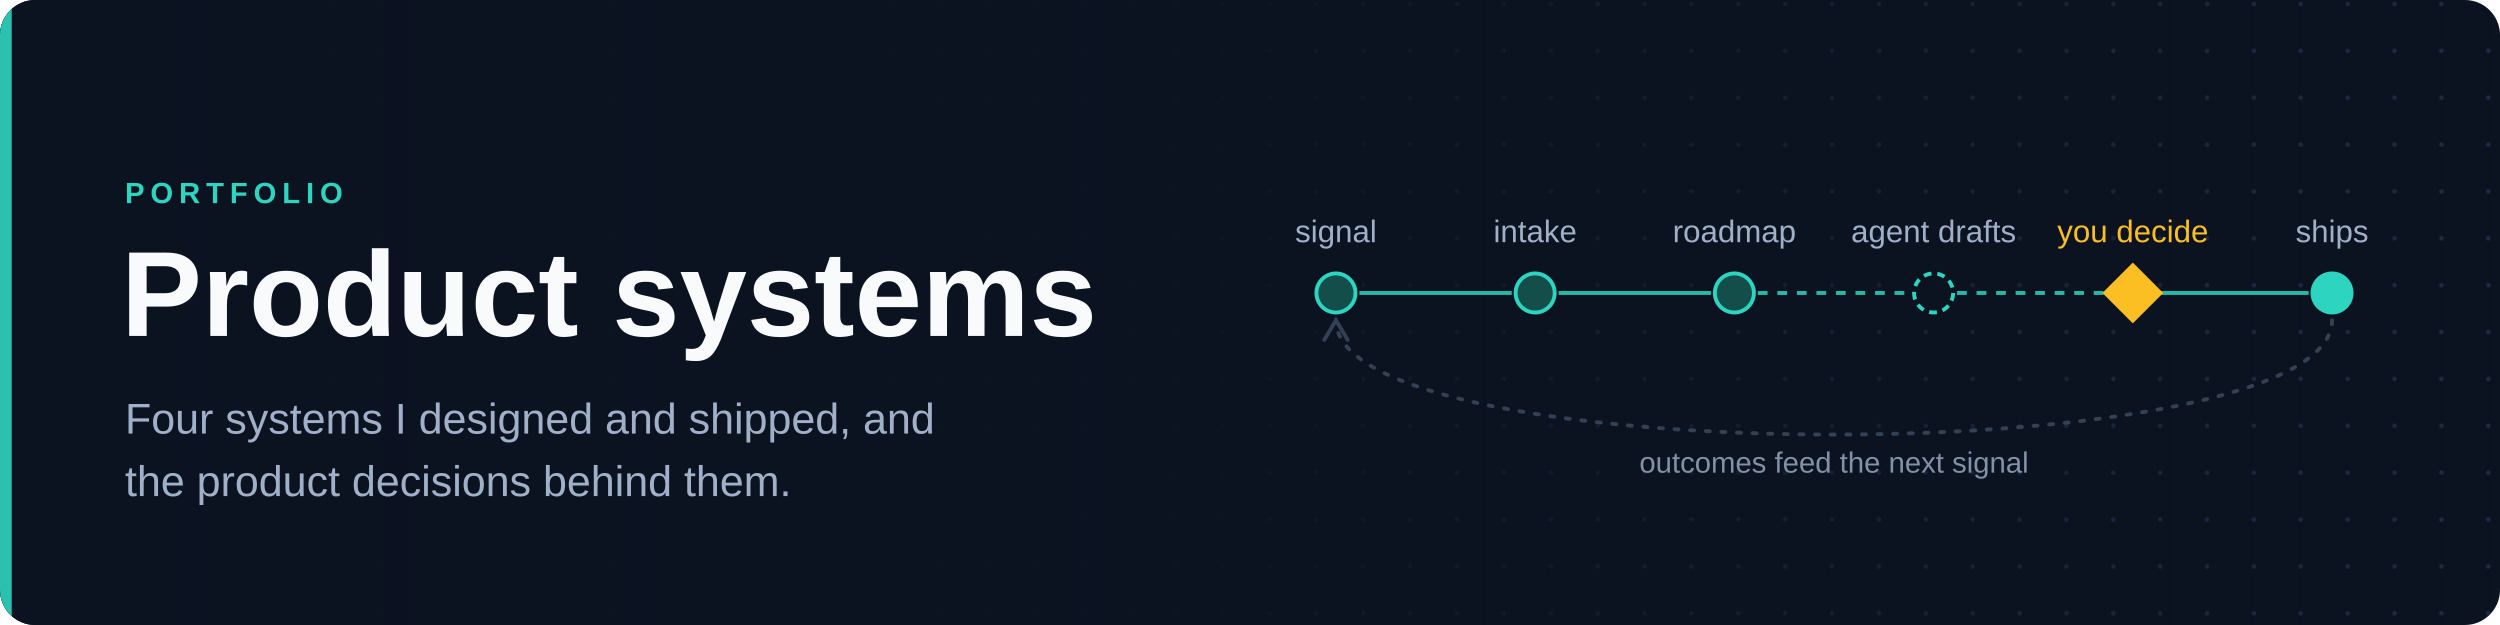
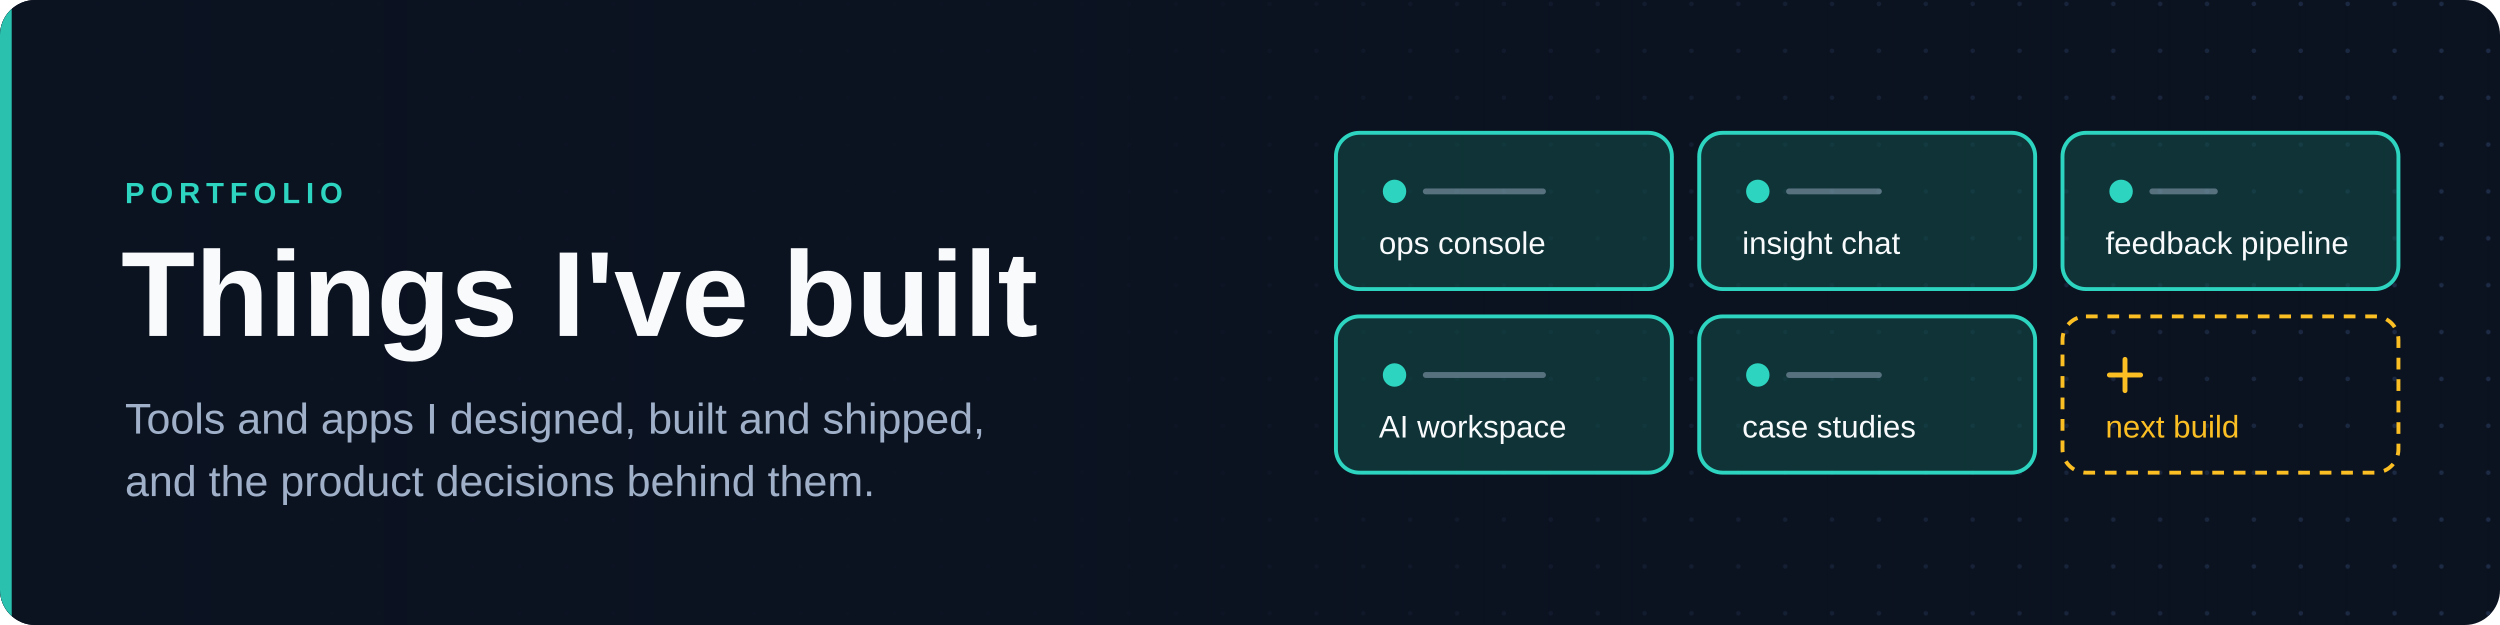
- <svg xmlns="http://www.w3.org/2000/svg" width="1280" height="320" viewBox="0 0 1280 320" role="img" aria-label="Portfolio: product systems and case studies by Chris Timms">
+ <svg xmlns="http://www.w3.org/2000/svg" width="1280" height="320" viewBox="0 0 1280 320" role="img" aria-label="Things I've built: tools and apps I designed, built and shipped, and the product decisions behind them">
  <defs>
    <pattern id="dots" width="24" height="24" patternUnits="userSpaceOnUse">
      <circle cx="2" cy="2" r="1.2" fill="#1c2a44" />
    </pattern>
    <linearGradient id="fade" x1="0" x2="1" y1="0" y2="0">
      <stop offset="0" stop-color="#0b1220" stop-opacity="1" />
      <stop offset="0.45" stop-color="#0b1220" stop-opacity="0.92" />
      <stop offset="1" stop-color="#0b1220" stop-opacity="0" />
    </linearGradient>
    <clipPath id="card">
      <rect width="1280" height="320" rx="18" />
    </clipPath>
  </defs>
  <g clip-path="url(#card)">
    <rect width="1280" height="320" rx="18" fill="#0b1220" />
    <rect width="1280" height="320" rx="18" fill="url(#dots)" />
    <rect width="1280" height="320" rx="18" fill="url(#fade)" />
    <rect x="0" y="0" width="6" height="320" fill="#2dd4bf" opacity="0.9" />
    <text x="64" y="104" font-family="'Segoe UI', -apple-system, BlinkMacSystemFont, 'Helvetica Neue', Arial, sans-serif" font-size="15" font-weight="600" letter-spacing="3" fill="#2dd4bf">PORTFOLIO</text>
-     <text x="62" y="172" font-family="'Segoe UI', -apple-system, BlinkMacSystemFont, 'Helvetica Neue', Arial, sans-serif" font-size="62" font-weight="700" fill="#f8fafc">Product systems</text>
-     <text x="64" y="222" font-family="'Segoe UI', -apple-system, BlinkMacSystemFont, 'Helvetica Neue', Arial, sans-serif" font-size="22" fill="#9fb0c8">Four systems I designed and shipped, and</text>
-     <text x="64" y="254" font-family="'Segoe UI', -apple-system, BlinkMacSystemFont, 'Helvetica Neue', Arial, sans-serif" font-size="22" fill="#9fb0c8">the product decisions behind them.</text>
-     <line x1="696" y1="150" x2="774" y2="150" stroke="#2dd4bf" stroke-width="2" opacity="0.85" />
-     <line x1="798" y1="150" x2="876" y2="150" stroke="#2dd4bf" stroke-width="2" opacity="0.85" />
-     <line x1="900" y1="150" x2="978" y2="150" stroke="#2dd4bf" stroke-width="2" stroke-dasharray="5 5" opacity="0.85" />
-     <line x1="1002" y1="150" x2="1080" y2="150" stroke="#2dd4bf" stroke-width="2" stroke-dasharray="5 5" opacity="0.85" />
-     <line x1="1104" y1="150" x2="1182" y2="150" stroke="#2dd4bf" stroke-width="2" opacity="0.85" />
-     <path d="M 1194 164 C 1194 242, 684 242, 684 164" fill="none" stroke="#334155" stroke-width="2" stroke-dasharray="2 6" stroke-linecap="round" />
-     <path d="M 678 174 L 684 164 L 690 174" fill="none" stroke="#334155" stroke-width="2" stroke-linecap="round" />
-     <circle cx="684" cy="150" r="10" fill="#134e4a" stroke="#2dd4bf" stroke-width="2" />
-     <text x="684" y="124" text-anchor="middle" font-family="'Segoe UI', -apple-system, BlinkMacSystemFont, 'Helvetica Neue', Arial, sans-serif" font-size="16" fill="#9fb0c8">signal</text>
-     <circle cx="786" cy="150" r="10" fill="#134e4a" stroke="#2dd4bf" stroke-width="2" />
-     <text x="786" y="124" text-anchor="middle" font-family="'Segoe UI', -apple-system, BlinkMacSystemFont, 'Helvetica Neue', Arial, sans-serif" font-size="16" fill="#9fb0c8">intake</text>
-     <circle cx="888" cy="150" r="10" fill="#134e4a" stroke="#2dd4bf" stroke-width="2" />
-     <text x="888" y="124" text-anchor="middle" font-family="'Segoe UI', -apple-system, BlinkMacSystemFont, 'Helvetica Neue', Arial, sans-serif" font-size="16" fill="#9fb0c8">roadmap</text>
-     <circle cx="990" cy="150" r="10" fill="#0b1220" stroke="#2dd4bf" stroke-width="2" stroke-dasharray="4 3" />
-     <text x="990" y="124" text-anchor="middle" font-family="'Segoe UI', -apple-system, BlinkMacSystemFont, 'Helvetica Neue', Arial, sans-serif" font-size="16" fill="#9fb0c8">agent drafts</text>
-     <rect x="1081" y="139" width="22" height="22" transform="rotate(45 1092 150)" fill="#fbbf24" />
-     <text x="1092" y="124" text-anchor="middle" font-family="'Segoe UI', -apple-system, BlinkMacSystemFont, 'Helvetica Neue', Arial, sans-serif" font-size="16" fill="#fbbf24">you decide</text>
-     <circle cx="1194" cy="150" r="10" fill="#2dd4bf" stroke="#2dd4bf" stroke-width="2" />
-     <text x="1194" y="124" text-anchor="middle" font-family="'Segoe UI', -apple-system, BlinkMacSystemFont, 'Helvetica Neue', Arial, sans-serif" font-size="16" fill="#9fb0c8">ships</text>
-     <text x="939" y="242" text-anchor="middle" font-family="'Segoe UI', -apple-system, BlinkMacSystemFont, 'Helvetica Neue', Arial, sans-serif" font-size="15" fill="#9fb0c8" opacity="0.8">outcomes feed the next signal</text>
+     <text x="62" y="172" font-family="'Segoe UI', -apple-system, BlinkMacSystemFont, 'Helvetica Neue', Arial, sans-serif" font-size="62" font-weight="700" fill="#f8fafc">Things I've built</text>
+     <text x="64" y="222" font-family="'Segoe UI', -apple-system, BlinkMacSystemFont, 'Helvetica Neue', Arial, sans-serif" font-size="22" fill="#9fb0c8">Tools and apps I designed, built and shipped,</text>
+     <text x="64" y="254" font-family="'Segoe UI', -apple-system, BlinkMacSystemFont, 'Helvetica Neue', Arial, sans-serif" font-size="22" fill="#9fb0c8">and the product decisions behind them.</text>
+     <rect x="684" y="68" width="172" height="80" rx="12" fill="#134e4a" fill-opacity="0.55" stroke="#2dd4bf" stroke-width="2" />
+     <circle cx="714" cy="98" r="6" fill="#2dd4bf" />
+     <line x1="730" y1="98" x2="790" y2="98" stroke="#9fb0c8" stroke-width="3" stroke-linecap="round" opacity="0.5" />
+     <text x="706" y="130" font-family="'Segoe UI', -apple-system, BlinkMacSystemFont, 'Helvetica Neue', Arial, sans-serif" font-size="16" fill="#f8fafc">ops console</text>
+     <rect x="870" y="68" width="172" height="80" rx="12" fill="#134e4a" fill-opacity="0.55" stroke="#2dd4bf" stroke-width="2" />
+     <circle cx="900" cy="98" r="6" fill="#2dd4bf" />
+     <line x1="916" y1="98" x2="962" y2="98" stroke="#9fb0c8" stroke-width="3" stroke-linecap="round" opacity="0.5" />
+     <text x="892" y="130" font-family="'Segoe UI', -apple-system, BlinkMacSystemFont, 'Helvetica Neue', Arial, sans-serif" font-size="16" fill="#f8fafc">insight chat</text>
+     <rect x="1056" y="68" width="172" height="80" rx="12" fill="#134e4a" fill-opacity="0.55" stroke="#2dd4bf" stroke-width="2" />
+     <circle cx="1086" cy="98" r="6" fill="#2dd4bf" />
+     <line x1="1102" y1="98" x2="1134" y2="98" stroke="#9fb0c8" stroke-width="3" stroke-linecap="round" opacity="0.5" />
+     <text x="1078" y="130" font-family="'Segoe UI', -apple-system, BlinkMacSystemFont, 'Helvetica Neue', Arial, sans-serif" font-size="16" fill="#f8fafc">feedback pipeline</text>
+     <rect x="684" y="162" width="172" height="80" rx="12" fill="#134e4a" fill-opacity="0.55" stroke="#2dd4bf" stroke-width="2" />
+     <circle cx="714" cy="192" r="6" fill="#2dd4bf" />
+     <line x1="730" y1="192" x2="790" y2="192" stroke="#9fb0c8" stroke-width="3" stroke-linecap="round" opacity="0.5" />
+     <text x="706" y="224" font-family="'Segoe UI', -apple-system, BlinkMacSystemFont, 'Helvetica Neue', Arial, sans-serif" font-size="16" fill="#f8fafc">AI workspace</text>
+     <rect x="870" y="162" width="172" height="80" rx="12" fill="#134e4a" fill-opacity="0.55" stroke="#2dd4bf" stroke-width="2" />
+     <circle cx="900" cy="192" r="6" fill="#2dd4bf" />
+     <line x1="916" y1="192" x2="962" y2="192" stroke="#9fb0c8" stroke-width="3" stroke-linecap="round" opacity="0.5" />
+     <text x="892" y="224" font-family="'Segoe UI', -apple-system, BlinkMacSystemFont, 'Helvetica Neue', Arial, sans-serif" font-size="16" fill="#f8fafc">case studies</text>
+     <rect x="1056" y="162" width="172" height="80" rx="12" fill="none" fill-opacity="0" stroke="#fbbf24" stroke-width="2" stroke-dasharray="6 5" />
+     <path d="M 1080 192 h 16 M 1088 184 v 16" stroke="#fbbf24" stroke-width="2.5" stroke-linecap="round" />
+     <text x="1078" y="224" font-family="'Segoe UI', -apple-system, BlinkMacSystemFont, 'Helvetica Neue', Arial, sans-serif" font-size="16" fill="#fbbf24">next build</text>
  </g>
</svg>
